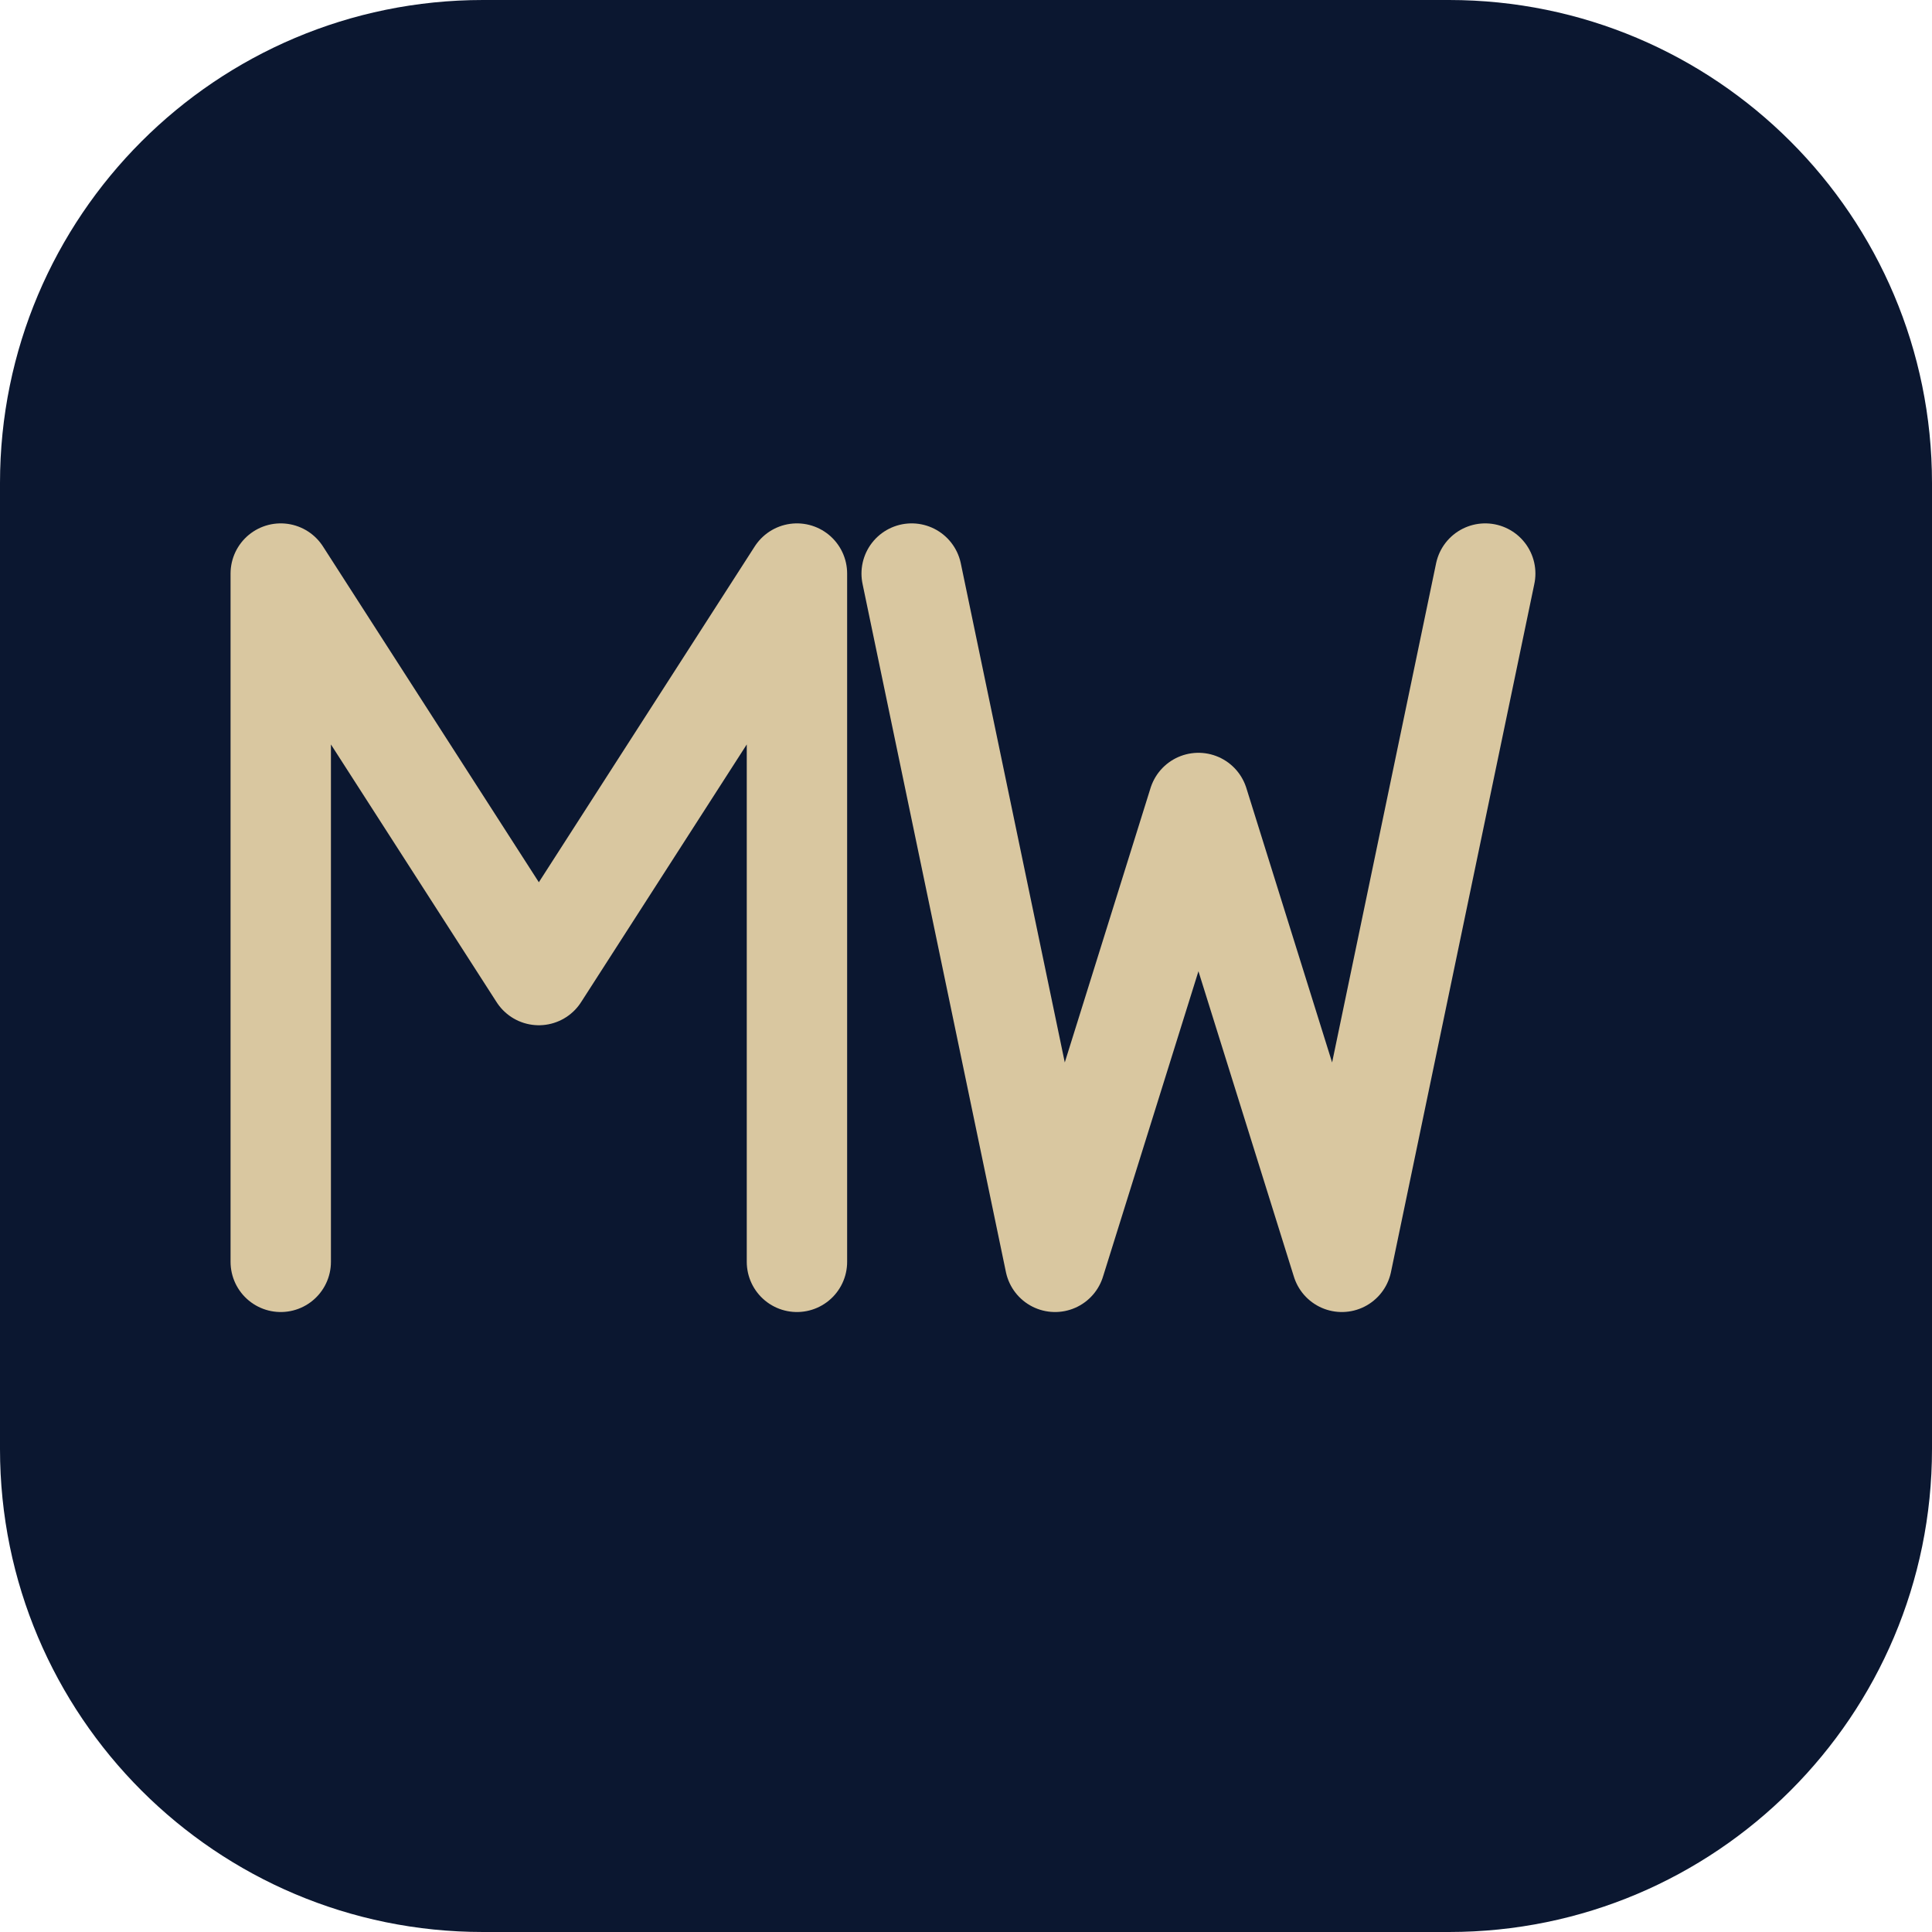
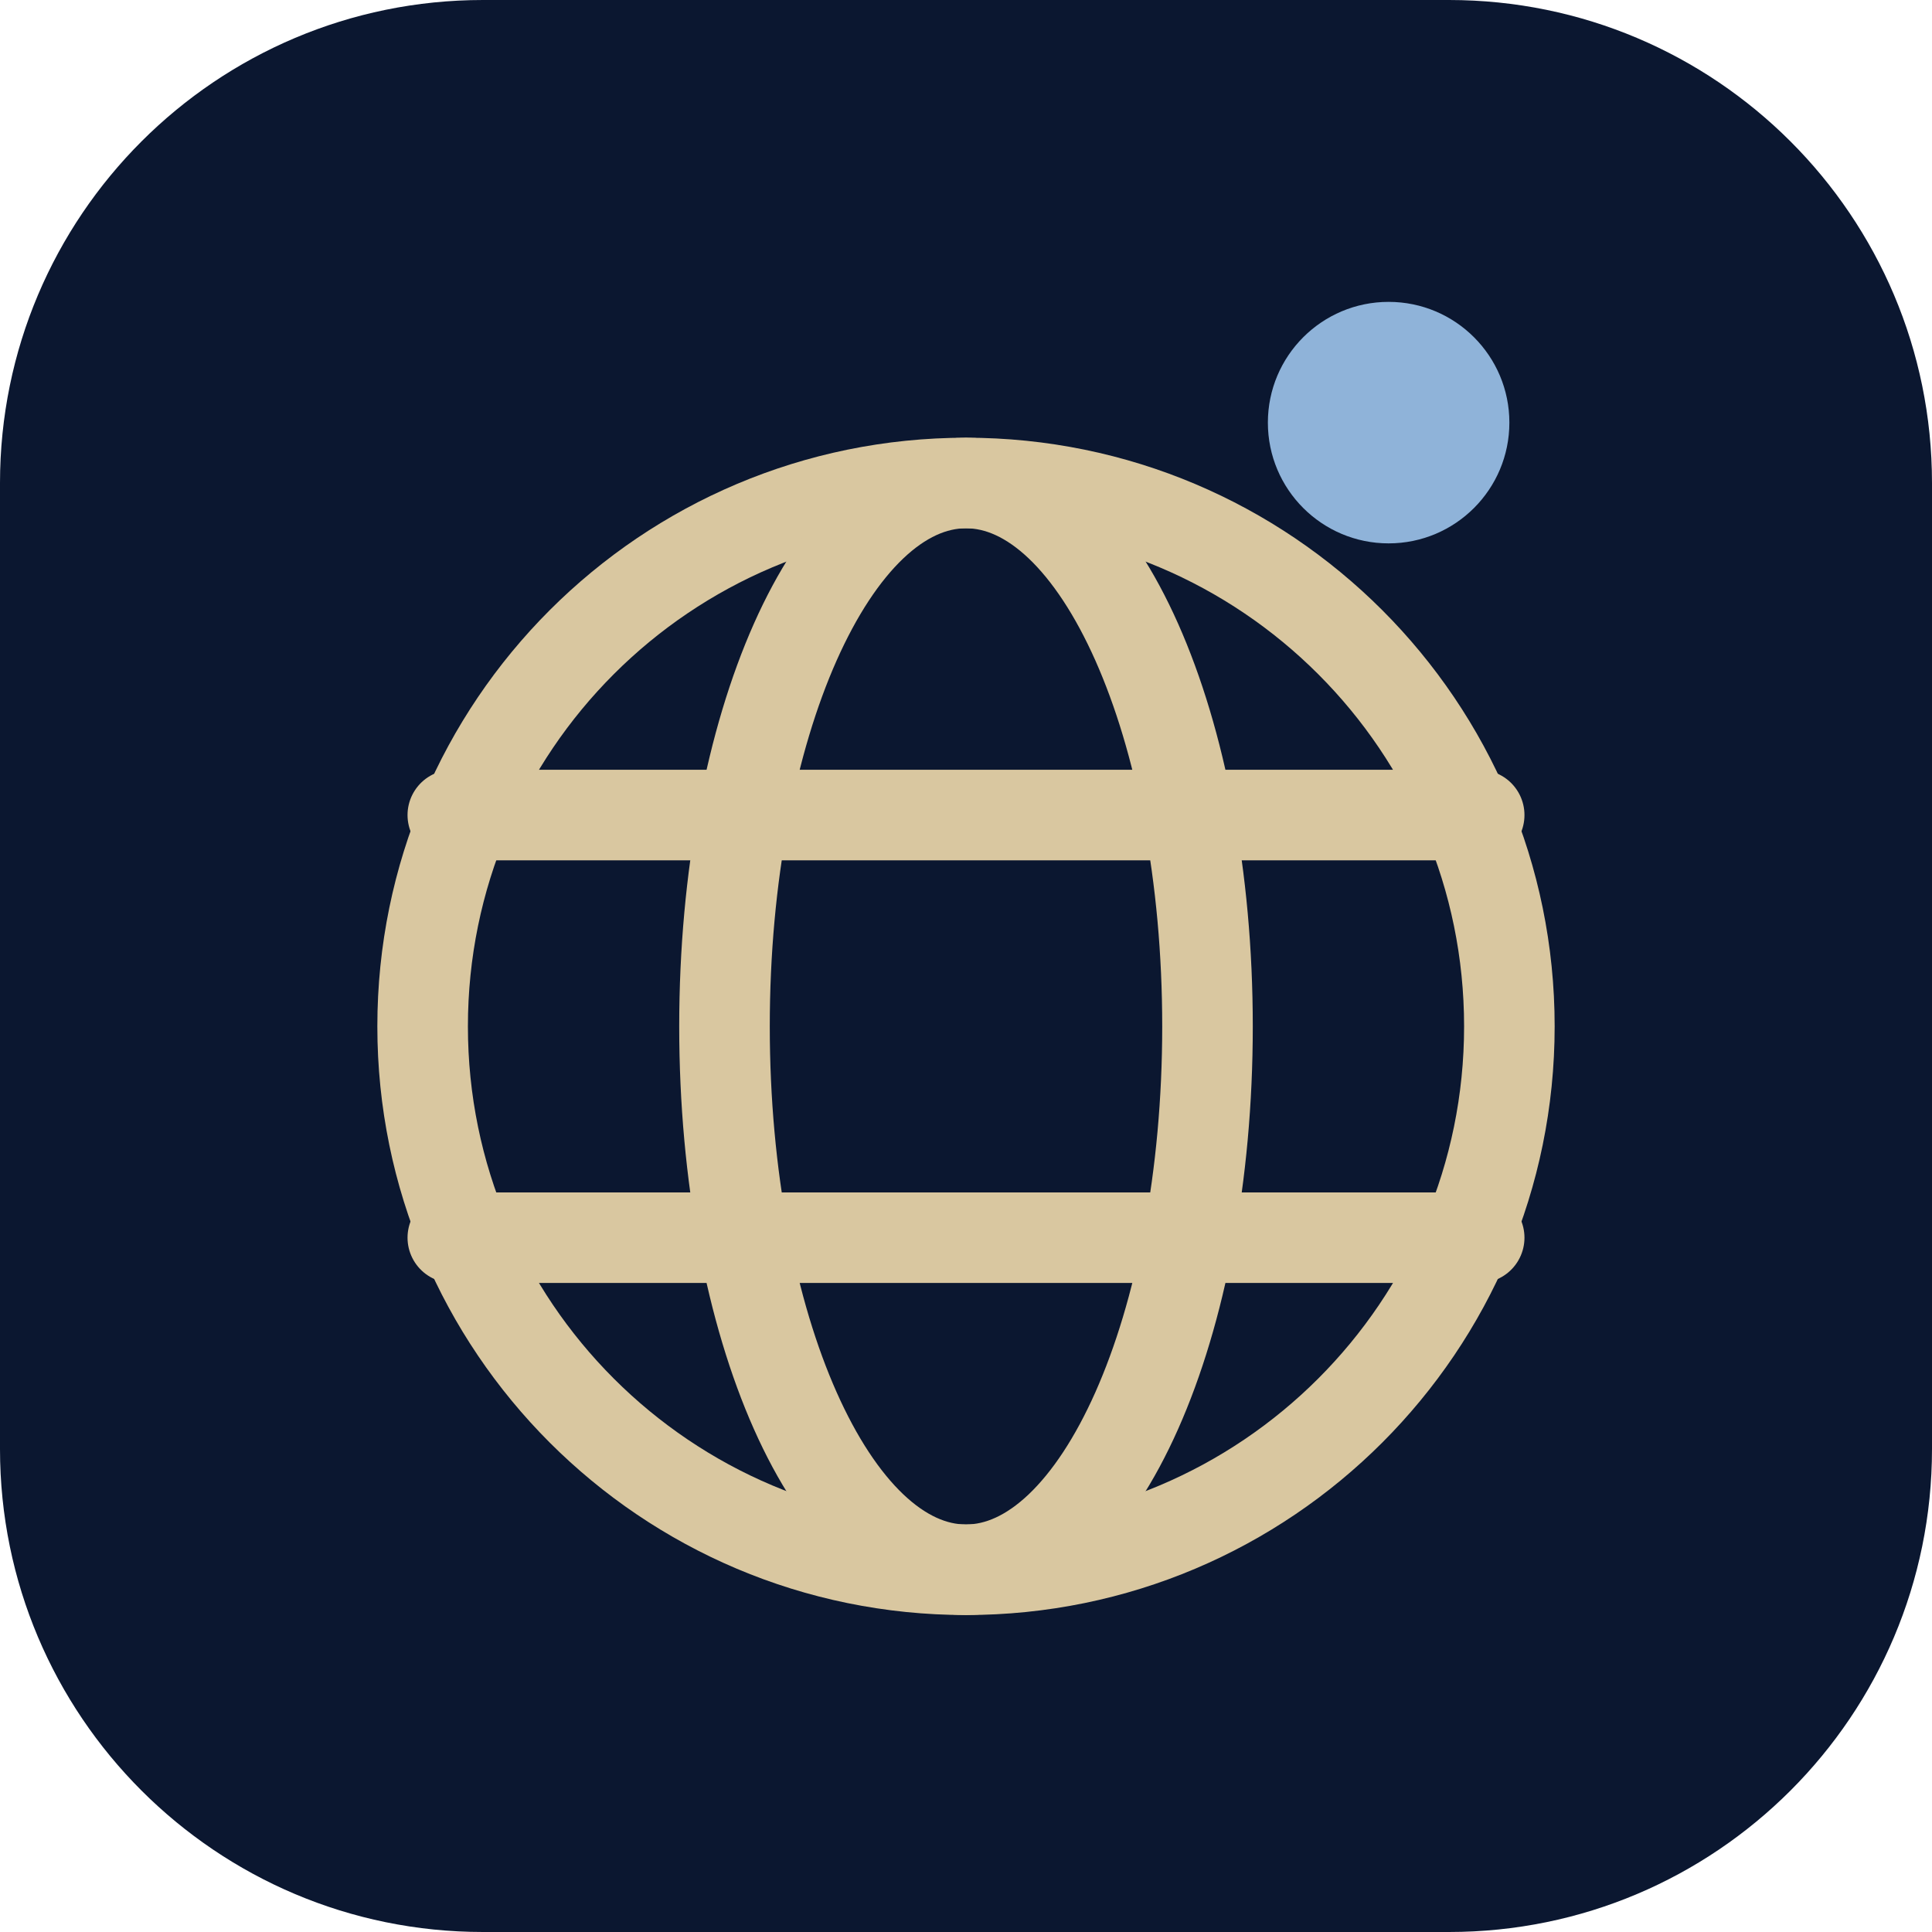
<svg xmlns="http://www.w3.org/2000/svg" viewBox="0 0 64 64">
  <rect width="64" height="64" rx="16" fill="#0b1730" />
-   <path d="M14 44V20l9 14 9-14v24M36 20l5 24 5-16 5 16 5-24" fill="none" stroke="#d9c7a0" stroke-width="3.5" stroke-linecap="round" stroke-linejoin="round" transform="translate(-4 0) scale(.95)" />
+   <g fill="none" stroke="#d9c7a0" stroke-width="3" stroke-linecap="round">
+     <circle cx="32" cy="34" r="18" />
+     <ellipse cx="32" cy="34" rx="8" ry="18" />
+     <path d="M15 27h34M15 41h34" />
+   </g>
+   <circle cx="46" cy="14" r="4" fill="#8fb3d9" />
</svg>
